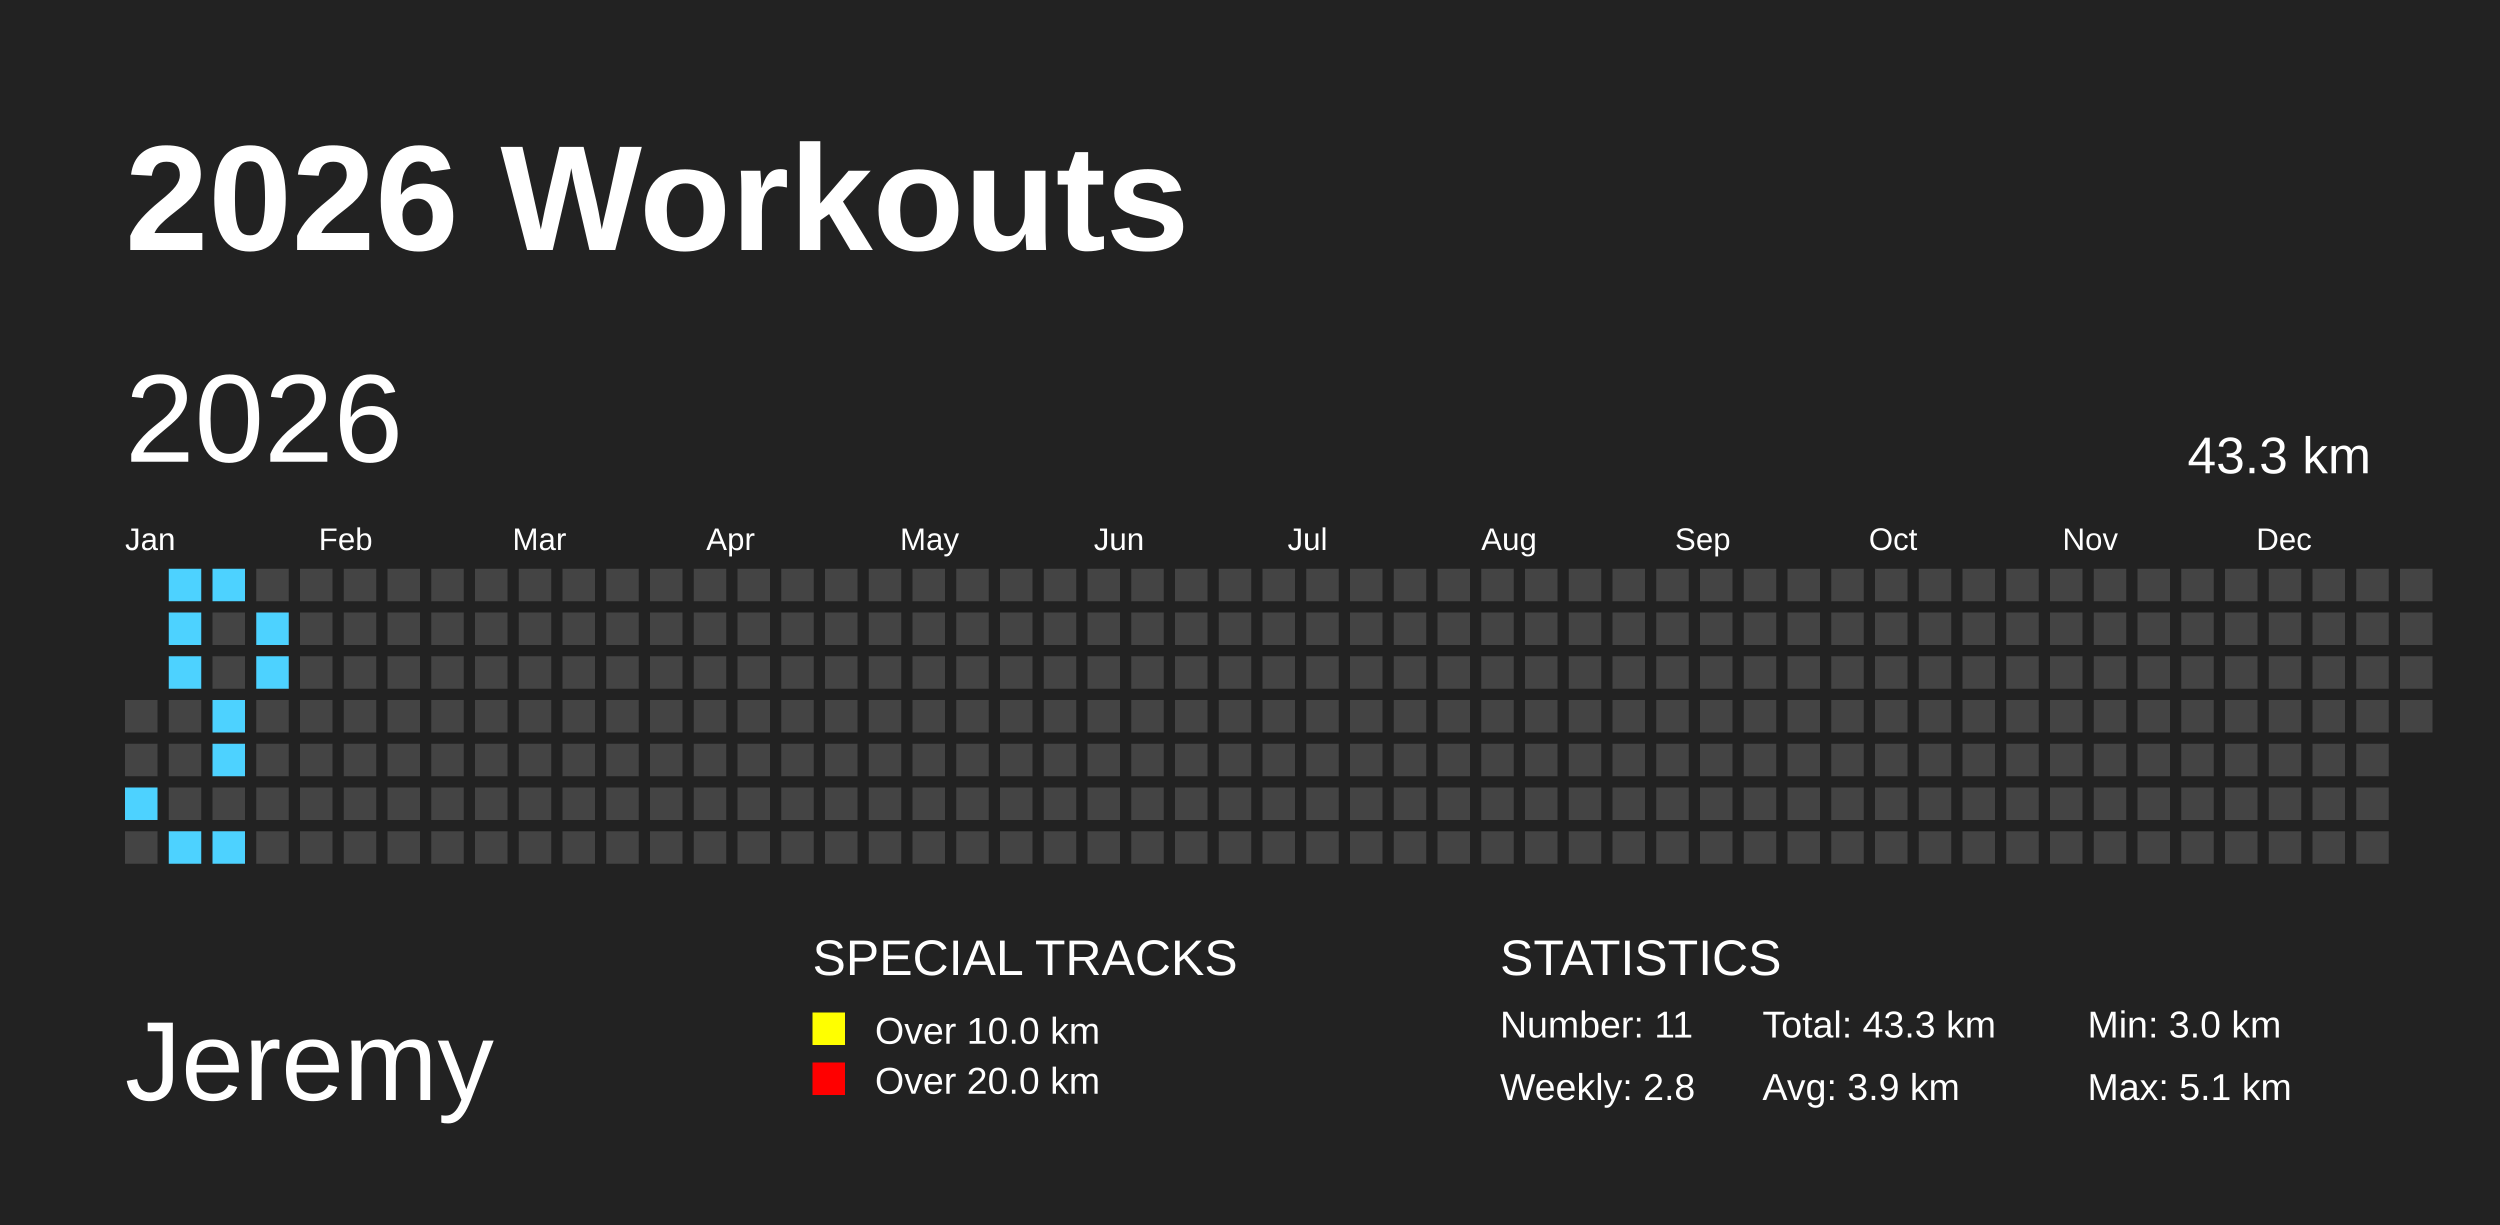
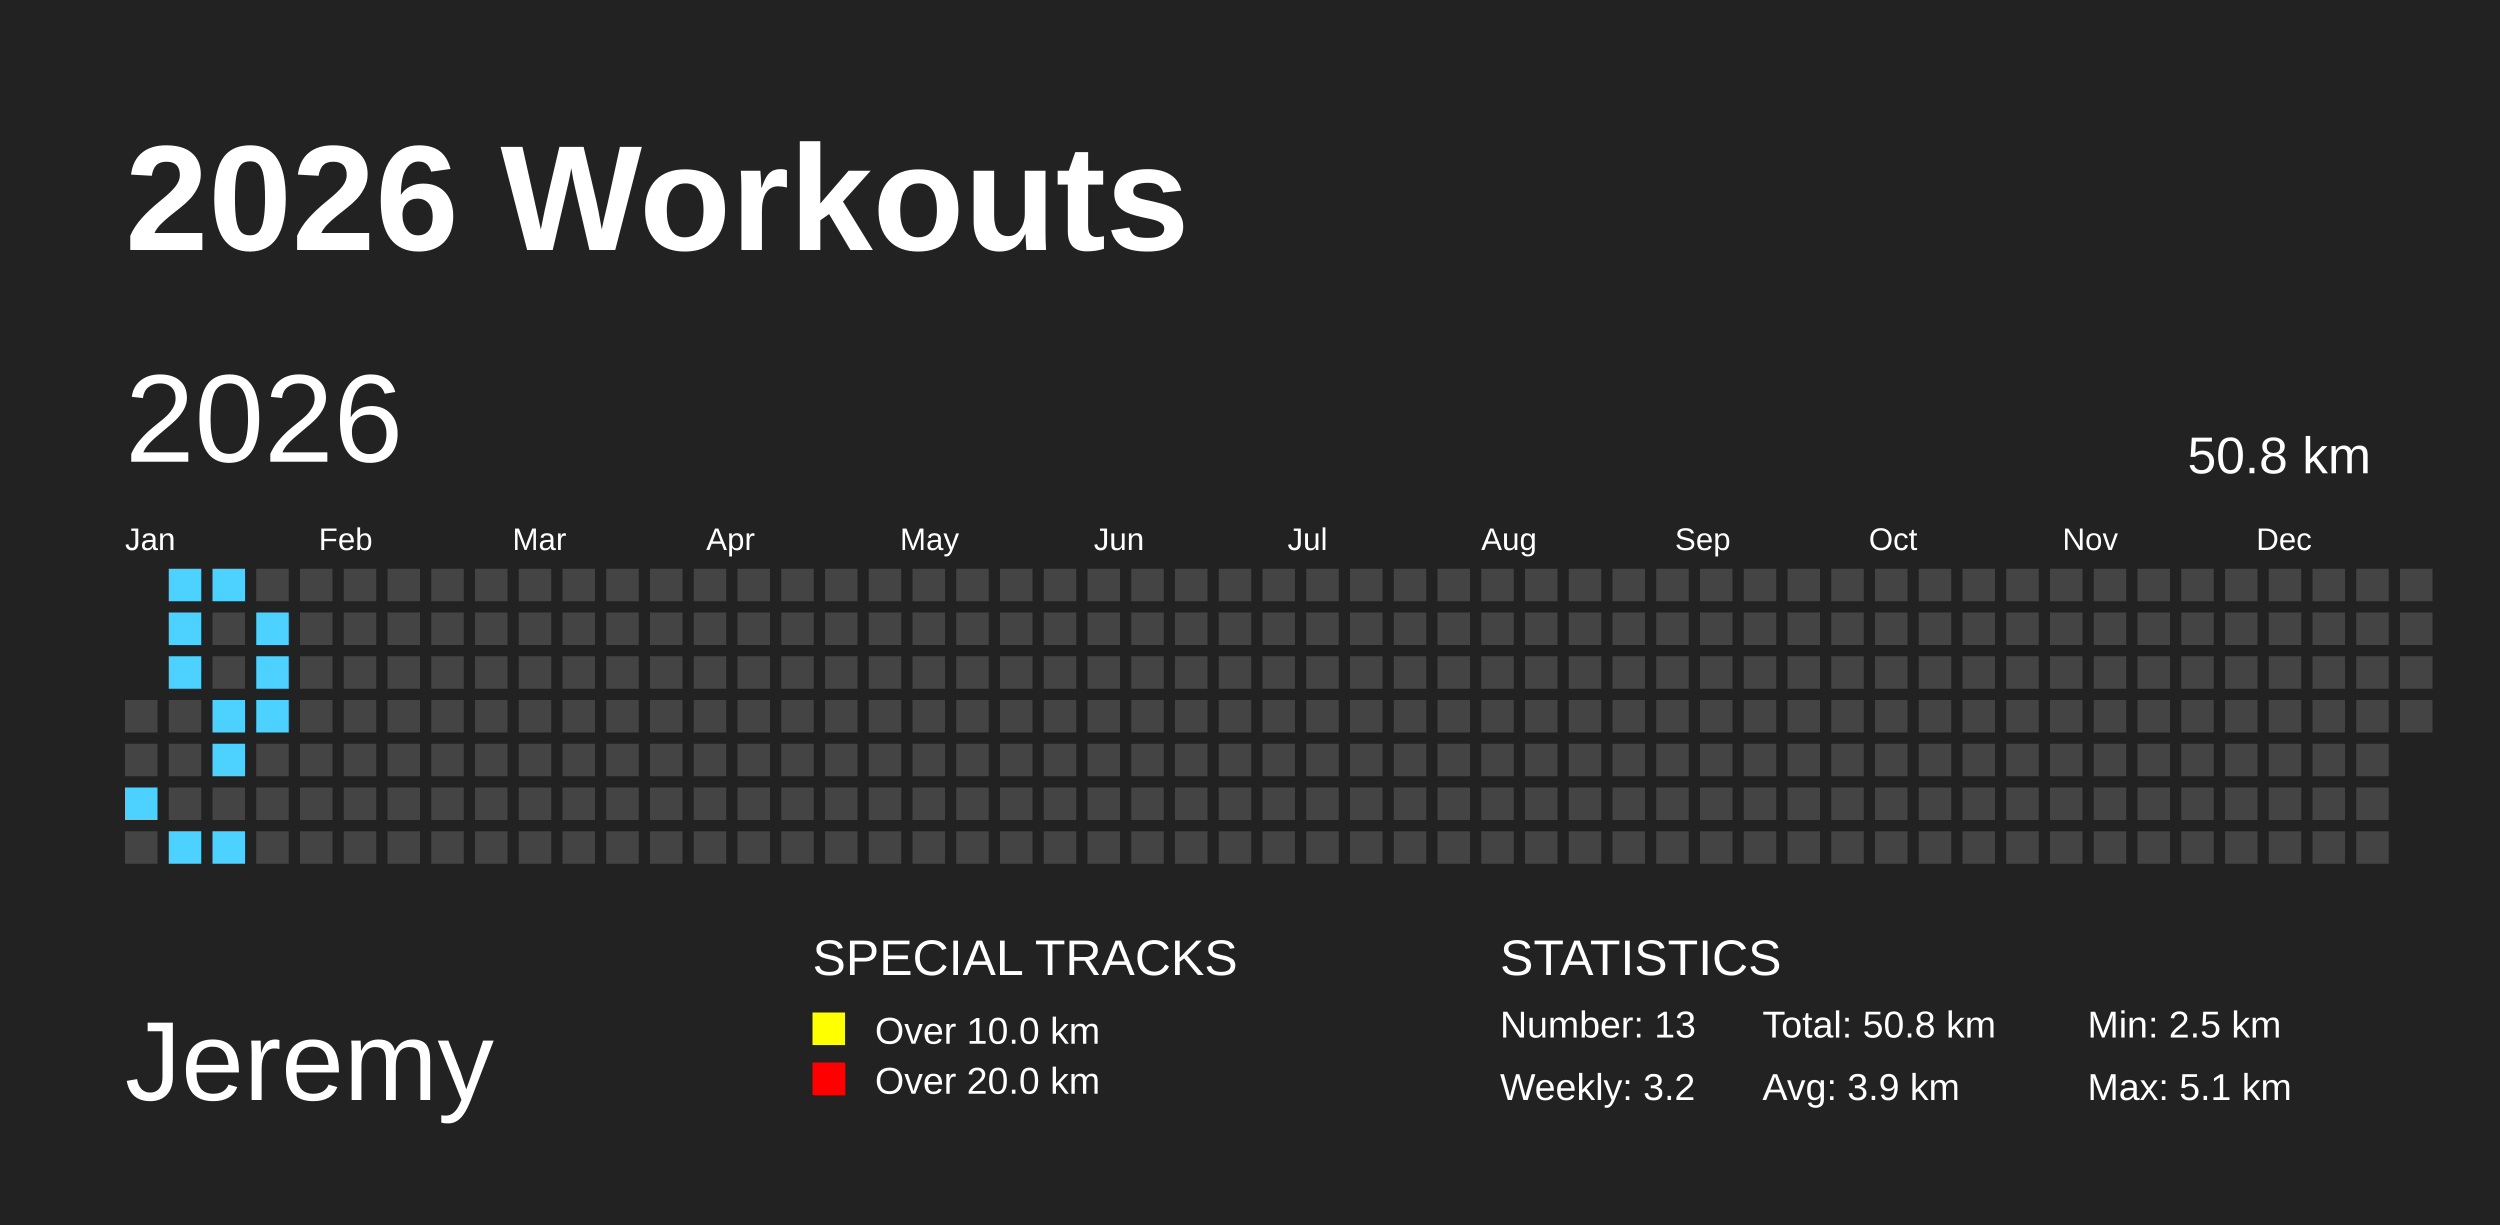
<svg xmlns="http://www.w3.org/2000/svg" baseProfile="full" height="98mm" version="1.1" viewBox="0,0,200,98" width="200mm">
  <defs />
  <rect fill="#222222" height="98" width="200" x="0" y="0" />
  <text fill="#FFFFFF" style="font-size:12px; font-family:Arial; font-weight:bold;" x="10" y="20">2026 Workouts</text>
  <text fill="#FFFFFF" style="font-size:9px; font-family:Arial" x="10" y="88">Jeremy</text>
  <text fill="#FFFFFF" style="font-size:4px; font-family:Arial" x="65" y="78">SPECIAL TRACKS</text>
  <rect fill="yellow" height="2.6" width="2.6" x="65" y="81" />
  <text fill="#FFFFFF" style="font-size:3px; font-family:Arial" x="70" y="83.5">Over 10.0 km</text>
  <rect fill="red" height="2.6" width="2.6" x="65" y="85" />
  <text fill="#FFFFFF" style="font-size:3px; font-family:Arial" x="70" y="87.5">Over 20.0 km</text>
  <text fill="#FFFFFF" style="font-size:4px; font-family:Arial" x="120" y="78">STATISTICS</text>
-   <text fill="#FFFFFF" style="font-size:3px; font-family:Arial" x="120" y="83">Number: 11</text>
-   <text fill="#FFFFFF" style="font-size:3px; font-family:Arial" x="120" y="88">Weekly: 2.8</text>
-   <text fill="#FFFFFF" style="font-size:3px; font-family:Arial" x="141" y="83">Total: 43.3 km</text>
+   <text fill="#FFFFFF" style="font-size:3px; font-family:Arial" x="120" y="83">Number: 13</text>
+   <text fill="#FFFFFF" style="font-size:3px; font-family:Arial" x="120" y="88">Weekly: 3.2</text>
+   <text fill="#FFFFFF" style="font-size:3px; font-family:Arial" x="141" y="83">Total: 50.8 km</text>
  <text fill="#FFFFFF" style="font-size:3px; font-family:Arial" x="141" y="88">Avg: 3.9 km</text>
-   <text fill="#FFFFFF" style="font-size:3px; font-family:Arial" x="167" y="83">Min: 3.0 km</text>
+   <text fill="#FFFFFF" style="font-size:3px; font-family:Arial" x="167" y="83">Min: 2.5 km</text>
  <text fill="#FFFFFF" style="font-size:3px; font-family:Arial" x="167" y="88">Max: 5.1 km</text>
  <text dominant-baseline="hanging" fill="#FFFFFF" style="font-size:10.0px; font-family:Arial;" x="10" y="30">2026</text>
-   <text dominant-baseline="hanging" fill="#FFFFFF" style="font-size:4.125px; font-family:Arial;" x="175" y="35">43.3 km</text>
+   <text dominant-baseline="hanging" fill="#FFFFFF" style="font-size:4.125px; font-family:Arial;" x="175" y="35">50.8 km</text>
  <text fill="#FFFFFF" style="font-size:2.5px; font-family:Arial" x="10.0" y="44">Jan</text>
  <text fill="#FFFFFF" style="font-size:2.5px; font-family:Arial" x="25.5" y="44">Feb</text>
  <text fill="#FFFFFF" style="font-size:2.5px; font-family:Arial" x="41.0" y="44">Mar</text>
  <text fill="#FFFFFF" style="font-size:2.5px; font-family:Arial" x="56.5" y="44">Apr</text>
  <text fill="#FFFFFF" style="font-size:2.5px; font-family:Arial" x="72.0" y="44">May</text>
  <text fill="#FFFFFF" style="font-size:2.5px; font-family:Arial" x="87.5" y="44">Jun</text>
  <text fill="#FFFFFF" style="font-size:2.5px; font-family:Arial" x="103.0" y="44">Jul</text>
  <text fill="#FFFFFF" style="font-size:2.5px; font-family:Arial" x="118.5" y="44">Aug</text>
  <text fill="#FFFFFF" style="font-size:2.5px; font-family:Arial" x="134.0" y="44">Sep</text>
  <text fill="#FFFFFF" style="font-size:2.5px; font-family:Arial" x="149.5" y="44">Oct</text>
  <text fill="#FFFFFF" style="font-size:2.5px; font-family:Arial" x="165.0" y="44">Nov</text>
  <text fill="#FFFFFF" style="font-size:2.5px; font-family:Arial" x="180.5" y="44">Dec</text>
  <rect fill="#444444" height="2.6" width="2.6" x="10.0" y="56.0" />
  <rect fill="#444444" height="2.6" width="2.6" x="10.0" y="59.5" />
  <rect fill="#4DD2FF" height="2.6" width="2.6" x="10.0" y="63.0" />
  <rect fill="#444444" height="2.6" width="2.6" x="10.0" y="66.5" />
  <rect fill="#4DD2FF" height="2.6" width="2.6" x="13.5" y="45.5" />
  <rect fill="#4DD2FF" height="2.6" width="2.6" x="13.5" y="49.0" />
  <rect fill="#4DD2FF" height="2.6" width="2.6" x="13.5" y="52.5" />
  <rect fill="#444444" height="2.6" width="2.6" x="13.5" y="56.0" />
  <rect fill="#444444" height="2.6" width="2.6" x="13.5" y="59.5" />
  <rect fill="#444444" height="2.6" width="2.6" x="13.5" y="63.0" />
  <rect fill="#4DD2FF" height="2.6" width="2.6" x="13.5" y="66.5" />
  <rect fill="#4DD2FF" height="2.6" width="2.6" x="17.0" y="45.5" />
  <rect fill="#444444" height="2.6" width="2.6" x="17.0" y="49.0" />
  <rect fill="#444444" height="2.6" width="2.6" x="17.0" y="52.5" />
  <rect fill="#4DD2FF" height="2.6" width="2.6" x="17.0" y="56.0" />
  <rect fill="#4DD2FF" height="2.6" width="2.6" x="17.0" y="59.5" />
  <rect fill="#444444" height="2.6" width="2.6" x="17.0" y="63.0" />
  <rect fill="#4DD2FF" height="2.6" width="2.6" x="17.0" y="66.5" />
  <rect fill="#444444" height="2.6" width="2.6" x="20.5" y="45.5" />
  <rect fill="#4DD2FF" height="2.6" width="2.6" x="20.5" y="49.0" />
  <rect fill="#4DD2FF" height="2.6" width="2.6" x="20.5" y="52.5" />
-   <rect fill="#444444" height="2.6" width="2.6" x="20.5" y="56.0" />
+   <rect fill="#4DD2FF" height="2.6" width="2.6" x="20.5" y="56.0" />
  <rect fill="#444444" height="2.6" width="2.6" x="20.5" y="59.5" />
  <rect fill="#444444" height="2.6" width="2.6" x="20.5" y="63.0" />
  <rect fill="#444444" height="2.6" width="2.6" x="20.5" y="66.5" />
  <rect fill="#444444" height="2.6" width="2.6" x="24.0" y="45.5" />
  <rect fill="#444444" height="2.6" width="2.6" x="24.0" y="49.0" />
  <rect fill="#444444" height="2.6" width="2.6" x="24.0" y="52.5" />
  <rect fill="#444444" height="2.6" width="2.6" x="24.0" y="56.0" />
  <rect fill="#444444" height="2.6" width="2.6" x="24.0" y="59.5" />
  <rect fill="#444444" height="2.6" width="2.6" x="24.0" y="63.0" />
  <rect fill="#444444" height="2.6" width="2.6" x="24.0" y="66.5" />
  <rect fill="#444444" height="2.6" width="2.6" x="27.5" y="45.5" />
  <rect fill="#444444" height="2.6" width="2.6" x="27.5" y="49.0" />
  <rect fill="#444444" height="2.6" width="2.6" x="27.5" y="52.5" />
  <rect fill="#444444" height="2.6" width="2.6" x="27.5" y="56.0" />
  <rect fill="#444444" height="2.6" width="2.6" x="27.5" y="59.5" />
  <rect fill="#444444" height="2.6" width="2.6" x="27.5" y="63.0" />
  <rect fill="#444444" height="2.6" width="2.6" x="27.5" y="66.5" />
  <rect fill="#444444" height="2.6" width="2.6" x="31.0" y="45.5" />
  <rect fill="#444444" height="2.6" width="2.6" x="31.0" y="49.0" />
  <rect fill="#444444" height="2.6" width="2.6" x="31.0" y="52.5" />
  <rect fill="#444444" height="2.6" width="2.6" x="31.0" y="56.0" />
  <rect fill="#444444" height="2.6" width="2.6" x="31.0" y="59.5" />
  <rect fill="#444444" height="2.6" width="2.6" x="31.0" y="63.0" />
  <rect fill="#444444" height="2.6" width="2.6" x="31.0" y="66.5" />
  <rect fill="#444444" height="2.6" width="2.6" x="34.5" y="45.5" />
  <rect fill="#444444" height="2.6" width="2.6" x="34.5" y="49.0" />
  <rect fill="#444444" height="2.6" width="2.6" x="34.5" y="52.5" />
  <rect fill="#444444" height="2.6" width="2.6" x="34.5" y="56.0" />
  <rect fill="#444444" height="2.6" width="2.6" x="34.5" y="59.5" />
  <rect fill="#444444" height="2.6" width="2.6" x="34.5" y="63.0" />
  <rect fill="#444444" height="2.6" width="2.6" x="34.5" y="66.5" />
  <rect fill="#444444" height="2.6" width="2.6" x="38.0" y="45.5" />
  <rect fill="#444444" height="2.6" width="2.6" x="38.0" y="49.0" />
  <rect fill="#444444" height="2.6" width="2.6" x="38.0" y="52.5" />
  <rect fill="#444444" height="2.6" width="2.6" x="38.0" y="56.0" />
  <rect fill="#444444" height="2.6" width="2.6" x="38.0" y="59.5" />
  <rect fill="#444444" height="2.6" width="2.6" x="38.0" y="63.0" />
  <rect fill="#444444" height="2.6" width="2.6" x="38.0" y="66.5" />
  <rect fill="#444444" height="2.6" width="2.6" x="41.5" y="45.5" />
  <rect fill="#444444" height="2.6" width="2.6" x="41.5" y="49.0" />
  <rect fill="#444444" height="2.6" width="2.6" x="41.5" y="52.5" />
  <rect fill="#444444" height="2.6" width="2.6" x="41.5" y="56.0" />
  <rect fill="#444444" height="2.6" width="2.6" x="41.5" y="59.5" />
  <rect fill="#444444" height="2.6" width="2.6" x="41.5" y="63.0" />
  <rect fill="#444444" height="2.6" width="2.6" x="41.5" y="66.5" />
  <rect fill="#444444" height="2.6" width="2.6" x="45.0" y="45.5" />
  <rect fill="#444444" height="2.6" width="2.6" x="45.0" y="49.0" />
  <rect fill="#444444" height="2.6" width="2.6" x="45.0" y="52.5" />
  <rect fill="#444444" height="2.6" width="2.6" x="45.0" y="56.0" />
  <rect fill="#444444" height="2.6" width="2.6" x="45.0" y="59.5" />
  <rect fill="#444444" height="2.6" width="2.6" x="45.0" y="63.0" />
  <rect fill="#444444" height="2.6" width="2.6" x="45.0" y="66.5" />
  <rect fill="#444444" height="2.6" width="2.6" x="48.5" y="45.5" />
  <rect fill="#444444" height="2.6" width="2.6" x="48.5" y="49.0" />
  <rect fill="#444444" height="2.6" width="2.6" x="48.5" y="52.5" />
  <rect fill="#444444" height="2.6" width="2.6" x="48.5" y="56.0" />
  <rect fill="#444444" height="2.6" width="2.6" x="48.5" y="59.5" />
  <rect fill="#444444" height="2.6" width="2.6" x="48.5" y="63.0" />
  <rect fill="#444444" height="2.6" width="2.6" x="48.5" y="66.5" />
  <rect fill="#444444" height="2.6" width="2.6" x="52.0" y="45.5" />
  <rect fill="#444444" height="2.6" width="2.6" x="52.0" y="49.0" />
  <rect fill="#444444" height="2.6" width="2.6" x="52.0" y="52.5" />
  <rect fill="#444444" height="2.6" width="2.6" x="52.0" y="56.0" />
  <rect fill="#444444" height="2.6" width="2.6" x="52.0" y="59.5" />
  <rect fill="#444444" height="2.6" width="2.6" x="52.0" y="63.0" />
  <rect fill="#444444" height="2.6" width="2.6" x="52.0" y="66.5" />
  <rect fill="#444444" height="2.6" width="2.6" x="55.5" y="45.5" />
  <rect fill="#444444" height="2.6" width="2.6" x="55.5" y="49.0" />
  <rect fill="#444444" height="2.6" width="2.6" x="55.5" y="52.5" />
  <rect fill="#444444" height="2.6" width="2.6" x="55.5" y="56.0" />
  <rect fill="#444444" height="2.6" width="2.6" x="55.5" y="59.5" />
  <rect fill="#444444" height="2.6" width="2.6" x="55.5" y="63.0" />
  <rect fill="#444444" height="2.6" width="2.6" x="55.5" y="66.5" />
  <rect fill="#444444" height="2.6" width="2.6" x="59.0" y="45.5" />
  <rect fill="#444444" height="2.6" width="2.6" x="59.0" y="49.0" />
  <rect fill="#444444" height="2.6" width="2.6" x="59.0" y="52.5" />
  <rect fill="#444444" height="2.6" width="2.6" x="59.0" y="56.0" />
  <rect fill="#444444" height="2.6" width="2.6" x="59.0" y="59.5" />
  <rect fill="#444444" height="2.6" width="2.6" x="59.0" y="63.0" />
  <rect fill="#444444" height="2.6" width="2.6" x="59.0" y="66.5" />
  <rect fill="#444444" height="2.6" width="2.6" x="62.5" y="45.5" />
  <rect fill="#444444" height="2.6" width="2.6" x="62.5" y="49.0" />
  <rect fill="#444444" height="2.6" width="2.6" x="62.5" y="52.5" />
  <rect fill="#444444" height="2.6" width="2.6" x="62.5" y="56.0" />
  <rect fill="#444444" height="2.6" width="2.6" x="62.5" y="59.5" />
  <rect fill="#444444" height="2.6" width="2.6" x="62.5" y="63.0" />
  <rect fill="#444444" height="2.6" width="2.6" x="62.5" y="66.5" />
  <rect fill="#444444" height="2.6" width="2.6" x="66.0" y="45.5" />
  <rect fill="#444444" height="2.6" width="2.6" x="66.0" y="49.0" />
  <rect fill="#444444" height="2.6" width="2.6" x="66.0" y="52.5" />
  <rect fill="#444444" height="2.6" width="2.6" x="66.0" y="56.0" />
  <rect fill="#444444" height="2.6" width="2.6" x="66.0" y="59.5" />
  <rect fill="#444444" height="2.6" width="2.6" x="66.0" y="63.0" />
  <rect fill="#444444" height="2.6" width="2.6" x="66.0" y="66.5" />
  <rect fill="#444444" height="2.6" width="2.6" x="69.5" y="45.5" />
  <rect fill="#444444" height="2.6" width="2.6" x="69.5" y="49.0" />
  <rect fill="#444444" height="2.6" width="2.6" x="69.5" y="52.5" />
  <rect fill="#444444" height="2.6" width="2.6" x="69.5" y="56.0" />
  <rect fill="#444444" height="2.6" width="2.6" x="69.5" y="59.5" />
  <rect fill="#444444" height="2.6" width="2.6" x="69.5" y="63.0" />
  <rect fill="#444444" height="2.6" width="2.6" x="69.5" y="66.5" />
  <rect fill="#444444" height="2.6" width="2.6" x="73.0" y="45.5" />
  <rect fill="#444444" height="2.6" width="2.6" x="73.0" y="49.0" />
  <rect fill="#444444" height="2.6" width="2.6" x="73.0" y="52.5" />
  <rect fill="#444444" height="2.6" width="2.6" x="73.0" y="56.0" />
  <rect fill="#444444" height="2.6" width="2.6" x="73.0" y="59.5" />
  <rect fill="#444444" height="2.6" width="2.6" x="73.0" y="63.0" />
  <rect fill="#444444" height="2.6" width="2.6" x="73.0" y="66.5" />
  <rect fill="#444444" height="2.6" width="2.6" x="76.5" y="45.5" />
  <rect fill="#444444" height="2.6" width="2.6" x="76.5" y="49.0" />
  <rect fill="#444444" height="2.6" width="2.6" x="76.5" y="52.5" />
  <rect fill="#444444" height="2.6" width="2.6" x="76.5" y="56.0" />
  <rect fill="#444444" height="2.6" width="2.6" x="76.5" y="59.5" />
  <rect fill="#444444" height="2.6" width="2.6" x="76.5" y="63.0" />
  <rect fill="#444444" height="2.6" width="2.6" x="76.5" y="66.5" />
  <rect fill="#444444" height="2.6" width="2.6" x="80.0" y="45.5" />
  <rect fill="#444444" height="2.6" width="2.6" x="80.0" y="49.0" />
  <rect fill="#444444" height="2.6" width="2.6" x="80.0" y="52.5" />
  <rect fill="#444444" height="2.6" width="2.6" x="80.0" y="56.0" />
  <rect fill="#444444" height="2.6" width="2.6" x="80.0" y="59.5" />
  <rect fill="#444444" height="2.6" width="2.6" x="80.0" y="63.0" />
  <rect fill="#444444" height="2.6" width="2.6" x="80.0" y="66.5" />
  <rect fill="#444444" height="2.6" width="2.6" x="83.5" y="45.5" />
  <rect fill="#444444" height="2.6" width="2.6" x="83.5" y="49.0" />
  <rect fill="#444444" height="2.6" width="2.6" x="83.5" y="52.5" />
  <rect fill="#444444" height="2.6" width="2.6" x="83.5" y="56.0" />
  <rect fill="#444444" height="2.6" width="2.6" x="83.5" y="59.5" />
  <rect fill="#444444" height="2.6" width="2.6" x="83.5" y="63.0" />
  <rect fill="#444444" height="2.6" width="2.6" x="83.5" y="66.5" />
  <rect fill="#444444" height="2.6" width="2.6" x="87.0" y="45.5" />
  <rect fill="#444444" height="2.6" width="2.6" x="87.0" y="49.0" />
  <rect fill="#444444" height="2.6" width="2.6" x="87.0" y="52.5" />
  <rect fill="#444444" height="2.6" width="2.6" x="87.0" y="56.0" />
  <rect fill="#444444" height="2.6" width="2.6" x="87.0" y="59.5" />
  <rect fill="#444444" height="2.6" width="2.6" x="87.0" y="63.0" />
  <rect fill="#444444" height="2.6" width="2.6" x="87.0" y="66.5" />
  <rect fill="#444444" height="2.6" width="2.6" x="90.5" y="45.5" />
  <rect fill="#444444" height="2.6" width="2.6" x="90.5" y="49.0" />
  <rect fill="#444444" height="2.6" width="2.6" x="90.5" y="52.5" />
  <rect fill="#444444" height="2.6" width="2.6" x="90.5" y="56.0" />
  <rect fill="#444444" height="2.6" width="2.6" x="90.5" y="59.5" />
  <rect fill="#444444" height="2.6" width="2.6" x="90.5" y="63.0" />
  <rect fill="#444444" height="2.6" width="2.6" x="90.5" y="66.5" />
  <rect fill="#444444" height="2.6" width="2.6" x="94.0" y="45.5" />
  <rect fill="#444444" height="2.6" width="2.6" x="94.0" y="49.0" />
  <rect fill="#444444" height="2.6" width="2.6" x="94.0" y="52.5" />
  <rect fill="#444444" height="2.6" width="2.6" x="94.0" y="56.0" />
  <rect fill="#444444" height="2.6" width="2.6" x="94.0" y="59.5" />
  <rect fill="#444444" height="2.6" width="2.6" x="94.0" y="63.0" />
  <rect fill="#444444" height="2.6" width="2.6" x="94.0" y="66.5" />
  <rect fill="#444444" height="2.6" width="2.6" x="97.5" y="45.5" />
  <rect fill="#444444" height="2.6" width="2.6" x="97.5" y="49.0" />
  <rect fill="#444444" height="2.6" width="2.6" x="97.5" y="52.5" />
  <rect fill="#444444" height="2.6" width="2.6" x="97.5" y="56.0" />
  <rect fill="#444444" height="2.6" width="2.6" x="97.5" y="59.5" />
  <rect fill="#444444" height="2.6" width="2.6" x="97.5" y="63.0" />
  <rect fill="#444444" height="2.6" width="2.6" x="97.5" y="66.5" />
  <rect fill="#444444" height="2.6" width="2.6" x="101.0" y="45.5" />
  <rect fill="#444444" height="2.6" width="2.6" x="101.0" y="49.0" />
  <rect fill="#444444" height="2.6" width="2.6" x="101.0" y="52.5" />
  <rect fill="#444444" height="2.6" width="2.6" x="101.0" y="56.0" />
  <rect fill="#444444" height="2.6" width="2.6" x="101.0" y="59.5" />
  <rect fill="#444444" height="2.6" width="2.6" x="101.0" y="63.0" />
  <rect fill="#444444" height="2.6" width="2.6" x="101.0" y="66.5" />
  <rect fill="#444444" height="2.6" width="2.6" x="104.5" y="45.5" />
  <rect fill="#444444" height="2.6" width="2.6" x="104.5" y="49.0" />
  <rect fill="#444444" height="2.6" width="2.6" x="104.5" y="52.5" />
  <rect fill="#444444" height="2.6" width="2.6" x="104.5" y="56.0" />
  <rect fill="#444444" height="2.6" width="2.6" x="104.5" y="59.5" />
  <rect fill="#444444" height="2.6" width="2.6" x="104.5" y="63.0" />
  <rect fill="#444444" height="2.6" width="2.6" x="104.5" y="66.5" />
  <rect fill="#444444" height="2.6" width="2.6" x="108.0" y="45.5" />
  <rect fill="#444444" height="2.6" width="2.6" x="108.0" y="49.0" />
  <rect fill="#444444" height="2.6" width="2.6" x="108.0" y="52.5" />
  <rect fill="#444444" height="2.6" width="2.6" x="108.0" y="56.0" />
  <rect fill="#444444" height="2.6" width="2.6" x="108.0" y="59.5" />
  <rect fill="#444444" height="2.6" width="2.6" x="108.0" y="63.0" />
  <rect fill="#444444" height="2.6" width="2.6" x="108.0" y="66.5" />
  <rect fill="#444444" height="2.6" width="2.6" x="111.5" y="45.5" />
  <rect fill="#444444" height="2.6" width="2.6" x="111.5" y="49.0" />
  <rect fill="#444444" height="2.6" width="2.6" x="111.5" y="52.5" />
  <rect fill="#444444" height="2.6" width="2.6" x="111.5" y="56.0" />
  <rect fill="#444444" height="2.6" width="2.6" x="111.5" y="59.5" />
  <rect fill="#444444" height="2.6" width="2.6" x="111.5" y="63.0" />
  <rect fill="#444444" height="2.6" width="2.6" x="111.5" y="66.5" />
  <rect fill="#444444" height="2.6" width="2.6" x="115.0" y="45.5" />
  <rect fill="#444444" height="2.6" width="2.6" x="115.0" y="49.0" />
  <rect fill="#444444" height="2.6" width="2.6" x="115.0" y="52.5" />
  <rect fill="#444444" height="2.6" width="2.6" x="115.0" y="56.0" />
  <rect fill="#444444" height="2.6" width="2.6" x="115.0" y="59.5" />
  <rect fill="#444444" height="2.6" width="2.6" x="115.0" y="63.0" />
  <rect fill="#444444" height="2.6" width="2.6" x="115.0" y="66.5" />
  <rect fill="#444444" height="2.6" width="2.6" x="118.5" y="45.5" />
  <rect fill="#444444" height="2.6" width="2.6" x="118.5" y="49.0" />
  <rect fill="#444444" height="2.6" width="2.6" x="118.5" y="52.5" />
  <rect fill="#444444" height="2.6" width="2.6" x="118.5" y="56.0" />
  <rect fill="#444444" height="2.6" width="2.6" x="118.5" y="59.5" />
  <rect fill="#444444" height="2.6" width="2.6" x="118.5" y="63.0" />
  <rect fill="#444444" height="2.6" width="2.6" x="118.5" y="66.5" />
  <rect fill="#444444" height="2.6" width="2.6" x="122.0" y="45.5" />
  <rect fill="#444444" height="2.6" width="2.6" x="122.0" y="49.0" />
  <rect fill="#444444" height="2.6" width="2.6" x="122.0" y="52.5" />
  <rect fill="#444444" height="2.6" width="2.6" x="122.0" y="56.0" />
  <rect fill="#444444" height="2.6" width="2.6" x="122.0" y="59.5" />
  <rect fill="#444444" height="2.6" width="2.6" x="122.0" y="63.0" />
  <rect fill="#444444" height="2.6" width="2.6" x="122.0" y="66.5" />
  <rect fill="#444444" height="2.6" width="2.6" x="125.5" y="45.5" />
  <rect fill="#444444" height="2.6" width="2.6" x="125.5" y="49.0" />
  <rect fill="#444444" height="2.6" width="2.6" x="125.5" y="52.5" />
  <rect fill="#444444" height="2.6" width="2.6" x="125.5" y="56.0" />
  <rect fill="#444444" height="2.6" width="2.6" x="125.5" y="59.5" />
  <rect fill="#444444" height="2.6" width="2.6" x="125.5" y="63.0" />
  <rect fill="#444444" height="2.6" width="2.6" x="125.5" y="66.5" />
  <rect fill="#444444" height="2.6" width="2.6" x="129.0" y="45.5" />
  <rect fill="#444444" height="2.6" width="2.6" x="129.0" y="49.0" />
  <rect fill="#444444" height="2.6" width="2.6" x="129.0" y="52.5" />
  <rect fill="#444444" height="2.6" width="2.6" x="129.0" y="56.0" />
  <rect fill="#444444" height="2.6" width="2.6" x="129.0" y="59.5" />
  <rect fill="#444444" height="2.6" width="2.6" x="129.0" y="63.0" />
  <rect fill="#444444" height="2.6" width="2.6" x="129.0" y="66.5" />
  <rect fill="#444444" height="2.6" width="2.6" x="132.5" y="45.5" />
  <rect fill="#444444" height="2.6" width="2.6" x="132.5" y="49.0" />
  <rect fill="#444444" height="2.6" width="2.6" x="132.5" y="52.5" />
  <rect fill="#444444" height="2.6" width="2.6" x="132.5" y="56.0" />
  <rect fill="#444444" height="2.6" width="2.6" x="132.5" y="59.5" />
  <rect fill="#444444" height="2.6" width="2.6" x="132.5" y="63.0" />
  <rect fill="#444444" height="2.6" width="2.6" x="132.5" y="66.5" />
  <rect fill="#444444" height="2.6" width="2.6" x="136.0" y="45.5" />
  <rect fill="#444444" height="2.6" width="2.6" x="136.0" y="49.0" />
  <rect fill="#444444" height="2.6" width="2.6" x="136.0" y="52.5" />
  <rect fill="#444444" height="2.6" width="2.6" x="136.0" y="56.0" />
  <rect fill="#444444" height="2.6" width="2.6" x="136.0" y="59.5" />
  <rect fill="#444444" height="2.6" width="2.6" x="136.0" y="63.0" />
  <rect fill="#444444" height="2.6" width="2.6" x="136.0" y="66.5" />
  <rect fill="#444444" height="2.6" width="2.6" x="139.5" y="45.5" />
  <rect fill="#444444" height="2.6" width="2.6" x="139.5" y="49.0" />
  <rect fill="#444444" height="2.6" width="2.6" x="139.5" y="52.5" />
  <rect fill="#444444" height="2.6" width="2.6" x="139.5" y="56.0" />
  <rect fill="#444444" height="2.6" width="2.6" x="139.5" y="59.5" />
  <rect fill="#444444" height="2.6" width="2.6" x="139.5" y="63.0" />
  <rect fill="#444444" height="2.6" width="2.6" x="139.5" y="66.5" />
  <rect fill="#444444" height="2.6" width="2.6" x="143.0" y="45.5" />
  <rect fill="#444444" height="2.6" width="2.6" x="143.0" y="49.0" />
  <rect fill="#444444" height="2.6" width="2.6" x="143.0" y="52.5" />
  <rect fill="#444444" height="2.6" width="2.6" x="143.0" y="56.0" />
  <rect fill="#444444" height="2.6" width="2.6" x="143.0" y="59.5" />
  <rect fill="#444444" height="2.6" width="2.6" x="143.0" y="63.0" />
  <rect fill="#444444" height="2.6" width="2.6" x="143.0" y="66.5" />
  <rect fill="#444444" height="2.6" width="2.6" x="146.5" y="45.5" />
  <rect fill="#444444" height="2.6" width="2.6" x="146.5" y="49.0" />
  <rect fill="#444444" height="2.6" width="2.6" x="146.5" y="52.5" />
  <rect fill="#444444" height="2.6" width="2.6" x="146.5" y="56.0" />
  <rect fill="#444444" height="2.6" width="2.6" x="146.5" y="59.5" />
  <rect fill="#444444" height="2.6" width="2.6" x="146.5" y="63.0" />
  <rect fill="#444444" height="2.6" width="2.6" x="146.5" y="66.5" />
  <rect fill="#444444" height="2.6" width="2.6" x="150.0" y="45.5" />
  <rect fill="#444444" height="2.6" width="2.6" x="150.0" y="49.0" />
  <rect fill="#444444" height="2.6" width="2.6" x="150.0" y="52.5" />
  <rect fill="#444444" height="2.6" width="2.6" x="150.0" y="56.0" />
  <rect fill="#444444" height="2.6" width="2.6" x="150.0" y="59.5" />
  <rect fill="#444444" height="2.6" width="2.6" x="150.0" y="63.0" />
  <rect fill="#444444" height="2.6" width="2.6" x="150.0" y="66.5" />
  <rect fill="#444444" height="2.6" width="2.6" x="153.5" y="45.5" />
  <rect fill="#444444" height="2.6" width="2.6" x="153.5" y="49.0" />
  <rect fill="#444444" height="2.6" width="2.6" x="153.5" y="52.5" />
  <rect fill="#444444" height="2.6" width="2.6" x="153.5" y="56.0" />
  <rect fill="#444444" height="2.6" width="2.6" x="153.5" y="59.5" />
  <rect fill="#444444" height="2.6" width="2.6" x="153.5" y="63.0" />
  <rect fill="#444444" height="2.6" width="2.6" x="153.5" y="66.5" />
  <rect fill="#444444" height="2.6" width="2.6" x="157.0" y="45.5" />
  <rect fill="#444444" height="2.6" width="2.6" x="157.0" y="49.0" />
  <rect fill="#444444" height="2.6" width="2.6" x="157.0" y="52.5" />
  <rect fill="#444444" height="2.6" width="2.6" x="157.0" y="56.0" />
  <rect fill="#444444" height="2.6" width="2.6" x="157.0" y="59.5" />
  <rect fill="#444444" height="2.6" width="2.6" x="157.0" y="63.0" />
  <rect fill="#444444" height="2.6" width="2.6" x="157.0" y="66.5" />
  <rect fill="#444444" height="2.6" width="2.6" x="160.5" y="45.5" />
  <rect fill="#444444" height="2.6" width="2.6" x="160.5" y="49.0" />
  <rect fill="#444444" height="2.6" width="2.6" x="160.5" y="52.5" />
  <rect fill="#444444" height="2.6" width="2.6" x="160.5" y="56.0" />
  <rect fill="#444444" height="2.6" width="2.6" x="160.5" y="59.5" />
  <rect fill="#444444" height="2.6" width="2.6" x="160.5" y="63.0" />
  <rect fill="#444444" height="2.6" width="2.6" x="160.5" y="66.5" />
  <rect fill="#444444" height="2.6" width="2.6" x="164.0" y="45.5" />
  <rect fill="#444444" height="2.6" width="2.6" x="164.0" y="49.0" />
  <rect fill="#444444" height="2.6" width="2.6" x="164.0" y="52.5" />
  <rect fill="#444444" height="2.6" width="2.6" x="164.0" y="56.0" />
  <rect fill="#444444" height="2.6" width="2.6" x="164.0" y="59.5" />
  <rect fill="#444444" height="2.6" width="2.6" x="164.0" y="63.0" />
  <rect fill="#444444" height="2.6" width="2.6" x="164.0" y="66.5" />
  <rect fill="#444444" height="2.6" width="2.6" x="167.5" y="45.5" />
  <rect fill="#444444" height="2.6" width="2.6" x="167.5" y="49.0" />
  <rect fill="#444444" height="2.6" width="2.6" x="167.5" y="52.5" />
  <rect fill="#444444" height="2.6" width="2.6" x="167.5" y="56.0" />
  <rect fill="#444444" height="2.6" width="2.6" x="167.5" y="59.5" />
  <rect fill="#444444" height="2.6" width="2.6" x="167.5" y="63.0" />
  <rect fill="#444444" height="2.6" width="2.6" x="167.5" y="66.5" />
  <rect fill="#444444" height="2.6" width="2.6" x="171.0" y="45.5" />
  <rect fill="#444444" height="2.6" width="2.6" x="171.0" y="49.0" />
  <rect fill="#444444" height="2.6" width="2.6" x="171.0" y="52.5" />
  <rect fill="#444444" height="2.6" width="2.6" x="171.0" y="56.0" />
  <rect fill="#444444" height="2.6" width="2.6" x="171.0" y="59.5" />
  <rect fill="#444444" height="2.6" width="2.6" x="171.0" y="63.0" />
  <rect fill="#444444" height="2.6" width="2.6" x="171.0" y="66.5" />
  <rect fill="#444444" height="2.6" width="2.6" x="174.5" y="45.5" />
  <rect fill="#444444" height="2.6" width="2.6" x="174.5" y="49.0" />
  <rect fill="#444444" height="2.6" width="2.6" x="174.5" y="52.5" />
  <rect fill="#444444" height="2.6" width="2.6" x="174.5" y="56.0" />
  <rect fill="#444444" height="2.6" width="2.6" x="174.5" y="59.5" />
  <rect fill="#444444" height="2.6" width="2.6" x="174.5" y="63.0" />
  <rect fill="#444444" height="2.6" width="2.6" x="174.5" y="66.5" />
  <rect fill="#444444" height="2.6" width="2.6" x="178.0" y="45.5" />
  <rect fill="#444444" height="2.6" width="2.6" x="178.0" y="49.0" />
  <rect fill="#444444" height="2.6" width="2.6" x="178.0" y="52.5" />
  <rect fill="#444444" height="2.6" width="2.6" x="178.0" y="56.0" />
  <rect fill="#444444" height="2.6" width="2.6" x="178.0" y="59.5" />
  <rect fill="#444444" height="2.6" width="2.6" x="178.0" y="63.0" />
  <rect fill="#444444" height="2.6" width="2.6" x="178.0" y="66.5" />
  <rect fill="#444444" height="2.6" width="2.6" x="181.5" y="45.5" />
  <rect fill="#444444" height="2.6" width="2.6" x="181.5" y="49.0" />
  <rect fill="#444444" height="2.6" width="2.6" x="181.5" y="52.5" />
  <rect fill="#444444" height="2.6" width="2.6" x="181.5" y="56.0" />
  <rect fill="#444444" height="2.6" width="2.6" x="181.5" y="59.5" />
  <rect fill="#444444" height="2.6" width="2.6" x="181.5" y="63.0" />
  <rect fill="#444444" height="2.6" width="2.6" x="181.5" y="66.5" />
  <rect fill="#444444" height="2.6" width="2.6" x="185.0" y="45.5" />
  <rect fill="#444444" height="2.6" width="2.6" x="185.0" y="49.0" />
  <rect fill="#444444" height="2.6" width="2.6" x="185.0" y="52.5" />
  <rect fill="#444444" height="2.6" width="2.6" x="185.0" y="56.0" />
  <rect fill="#444444" height="2.6" width="2.6" x="185.0" y="59.5" />
  <rect fill="#444444" height="2.6" width="2.6" x="185.0" y="63.0" />
  <rect fill="#444444" height="2.6" width="2.6" x="185.0" y="66.5" />
  <rect fill="#444444" height="2.6" width="2.6" x="188.5" y="45.5" />
  <rect fill="#444444" height="2.6" width="2.6" x="188.5" y="49.0" />
  <rect fill="#444444" height="2.6" width="2.6" x="188.5" y="52.5" />
  <rect fill="#444444" height="2.6" width="2.6" x="188.5" y="56.0" />
  <rect fill="#444444" height="2.6" width="2.6" x="188.5" y="59.5" />
  <rect fill="#444444" height="2.6" width="2.6" x="188.5" y="63.0" />
  <rect fill="#444444" height="2.6" width="2.6" x="188.5" y="66.5" />
  <rect fill="#444444" height="2.6" width="2.6" x="192.0" y="45.5" />
  <rect fill="#444444" height="2.6" width="2.6" x="192.0" y="49.0" />
  <rect fill="#444444" height="2.6" width="2.6" x="192.0" y="52.5" />
  <rect fill="#444444" height="2.6" width="2.6" x="192.0" y="56.0" />
</svg>
